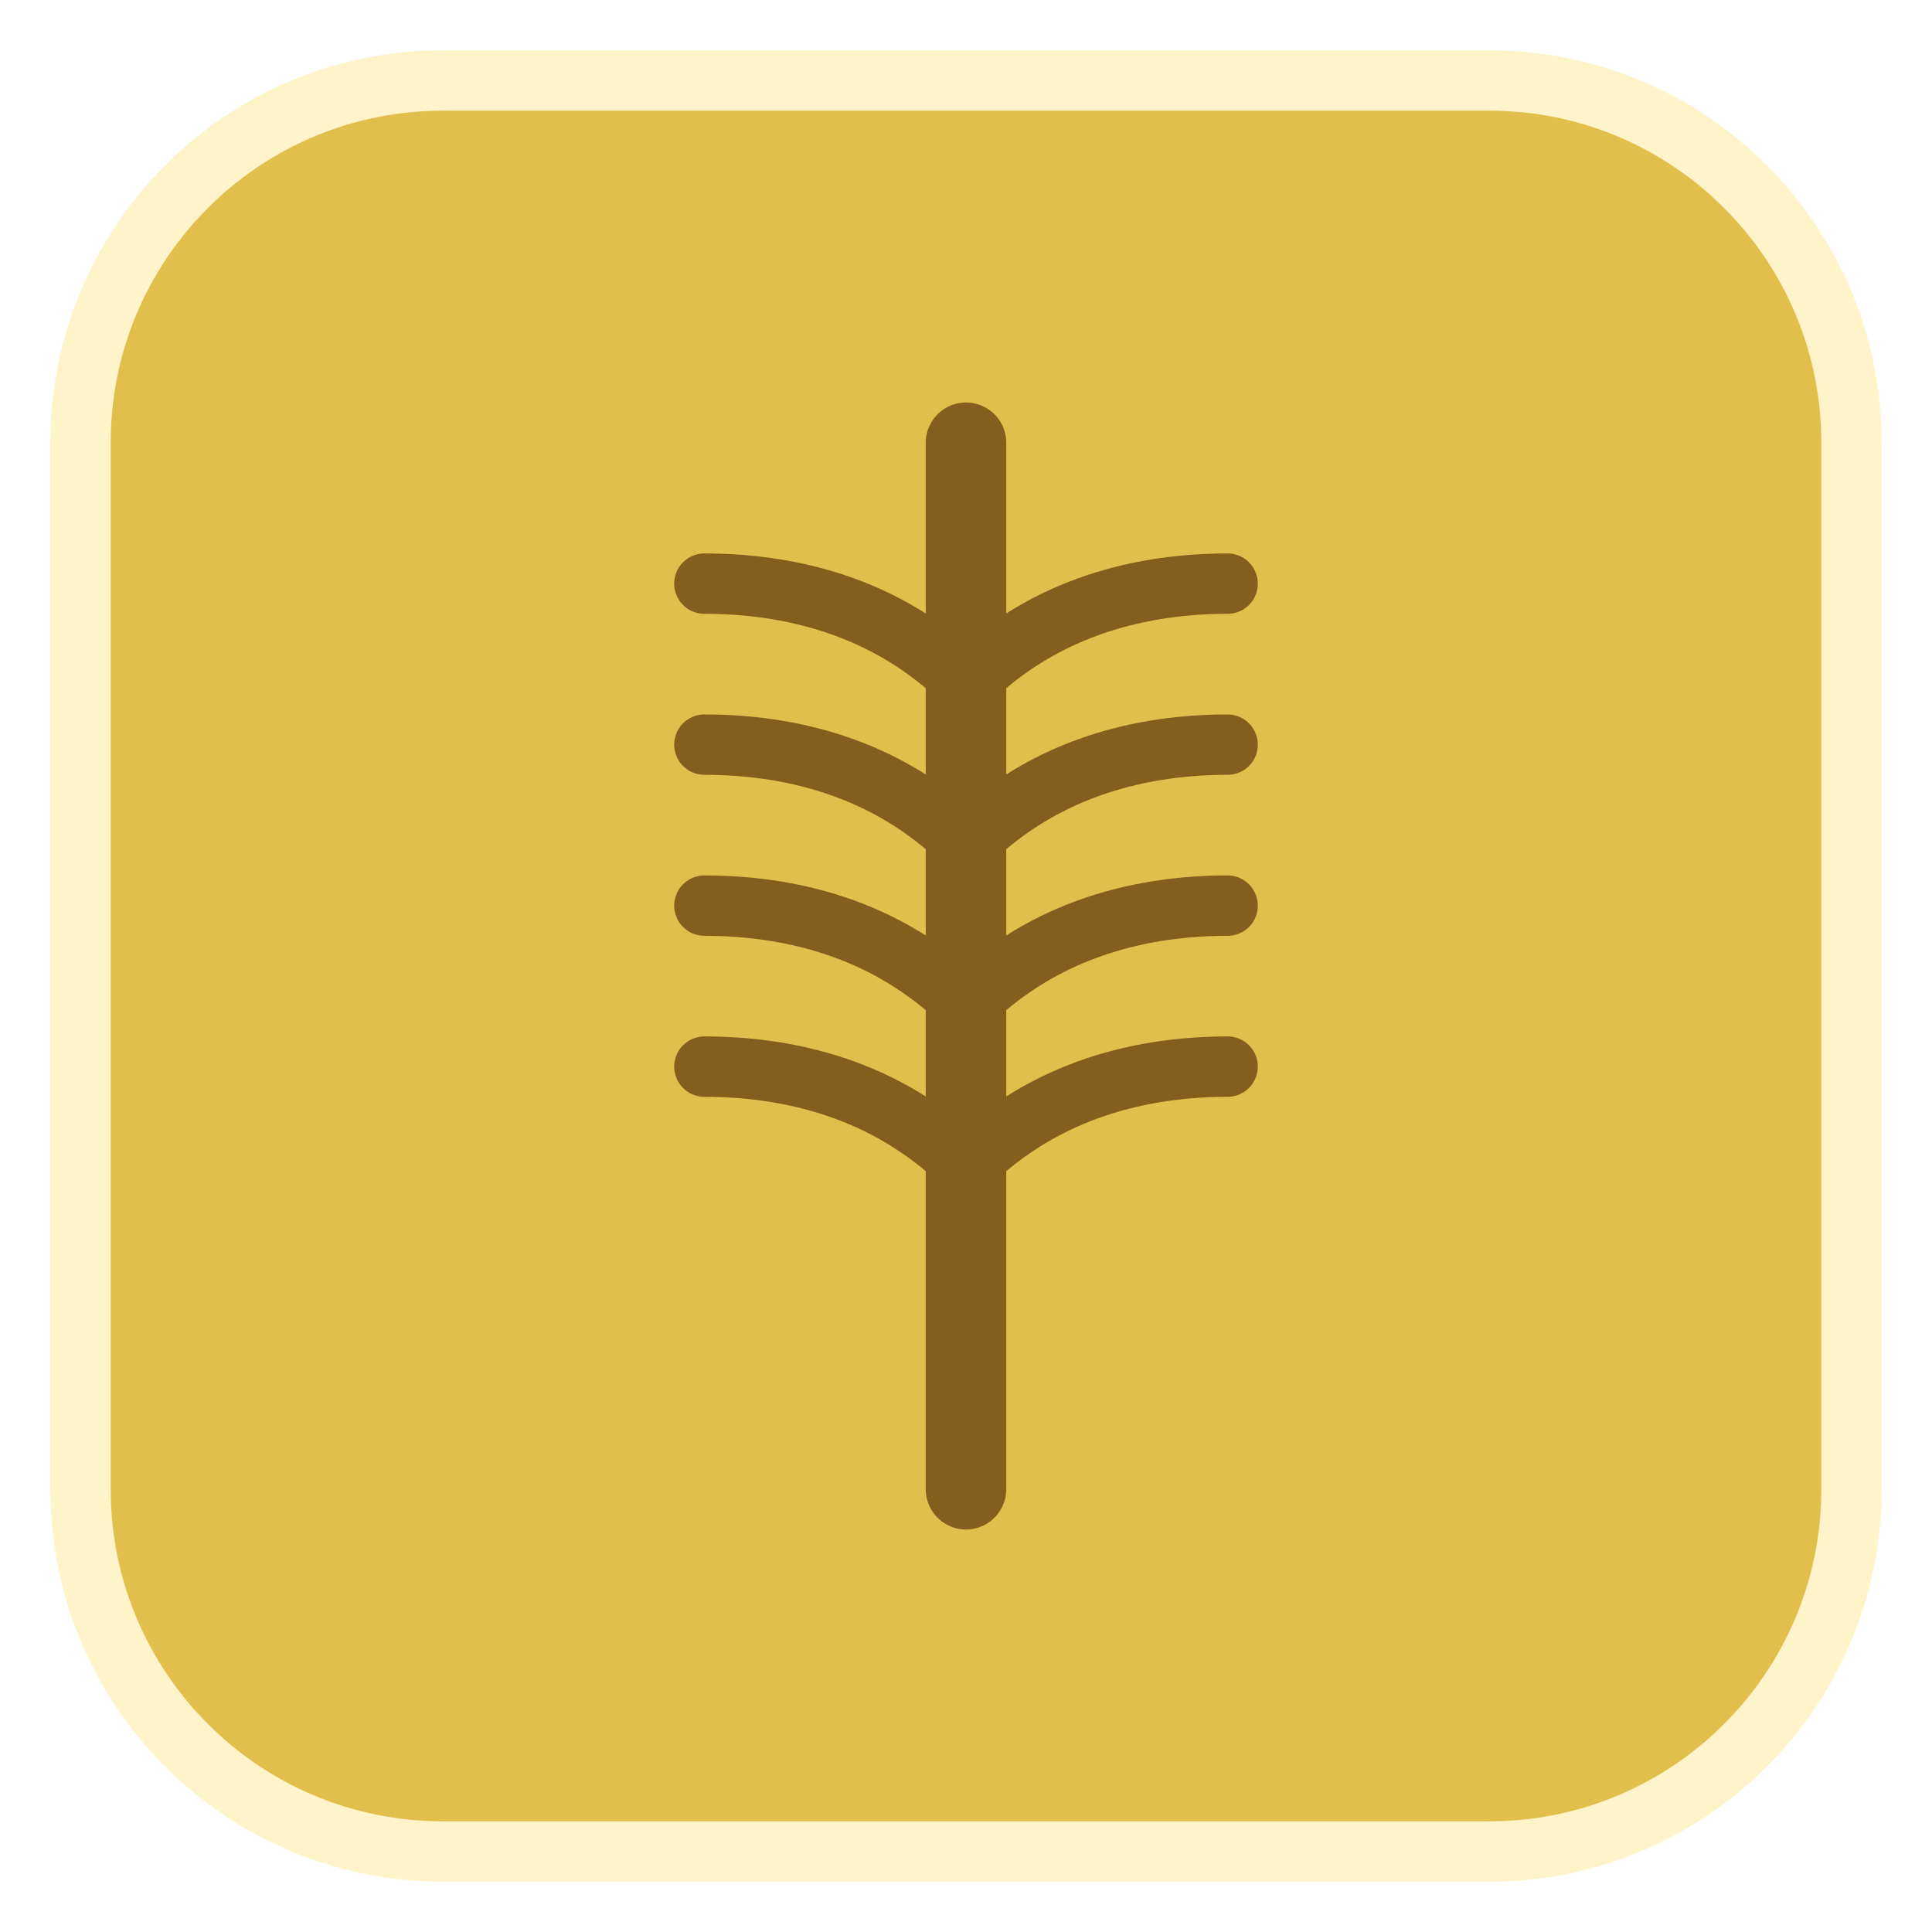
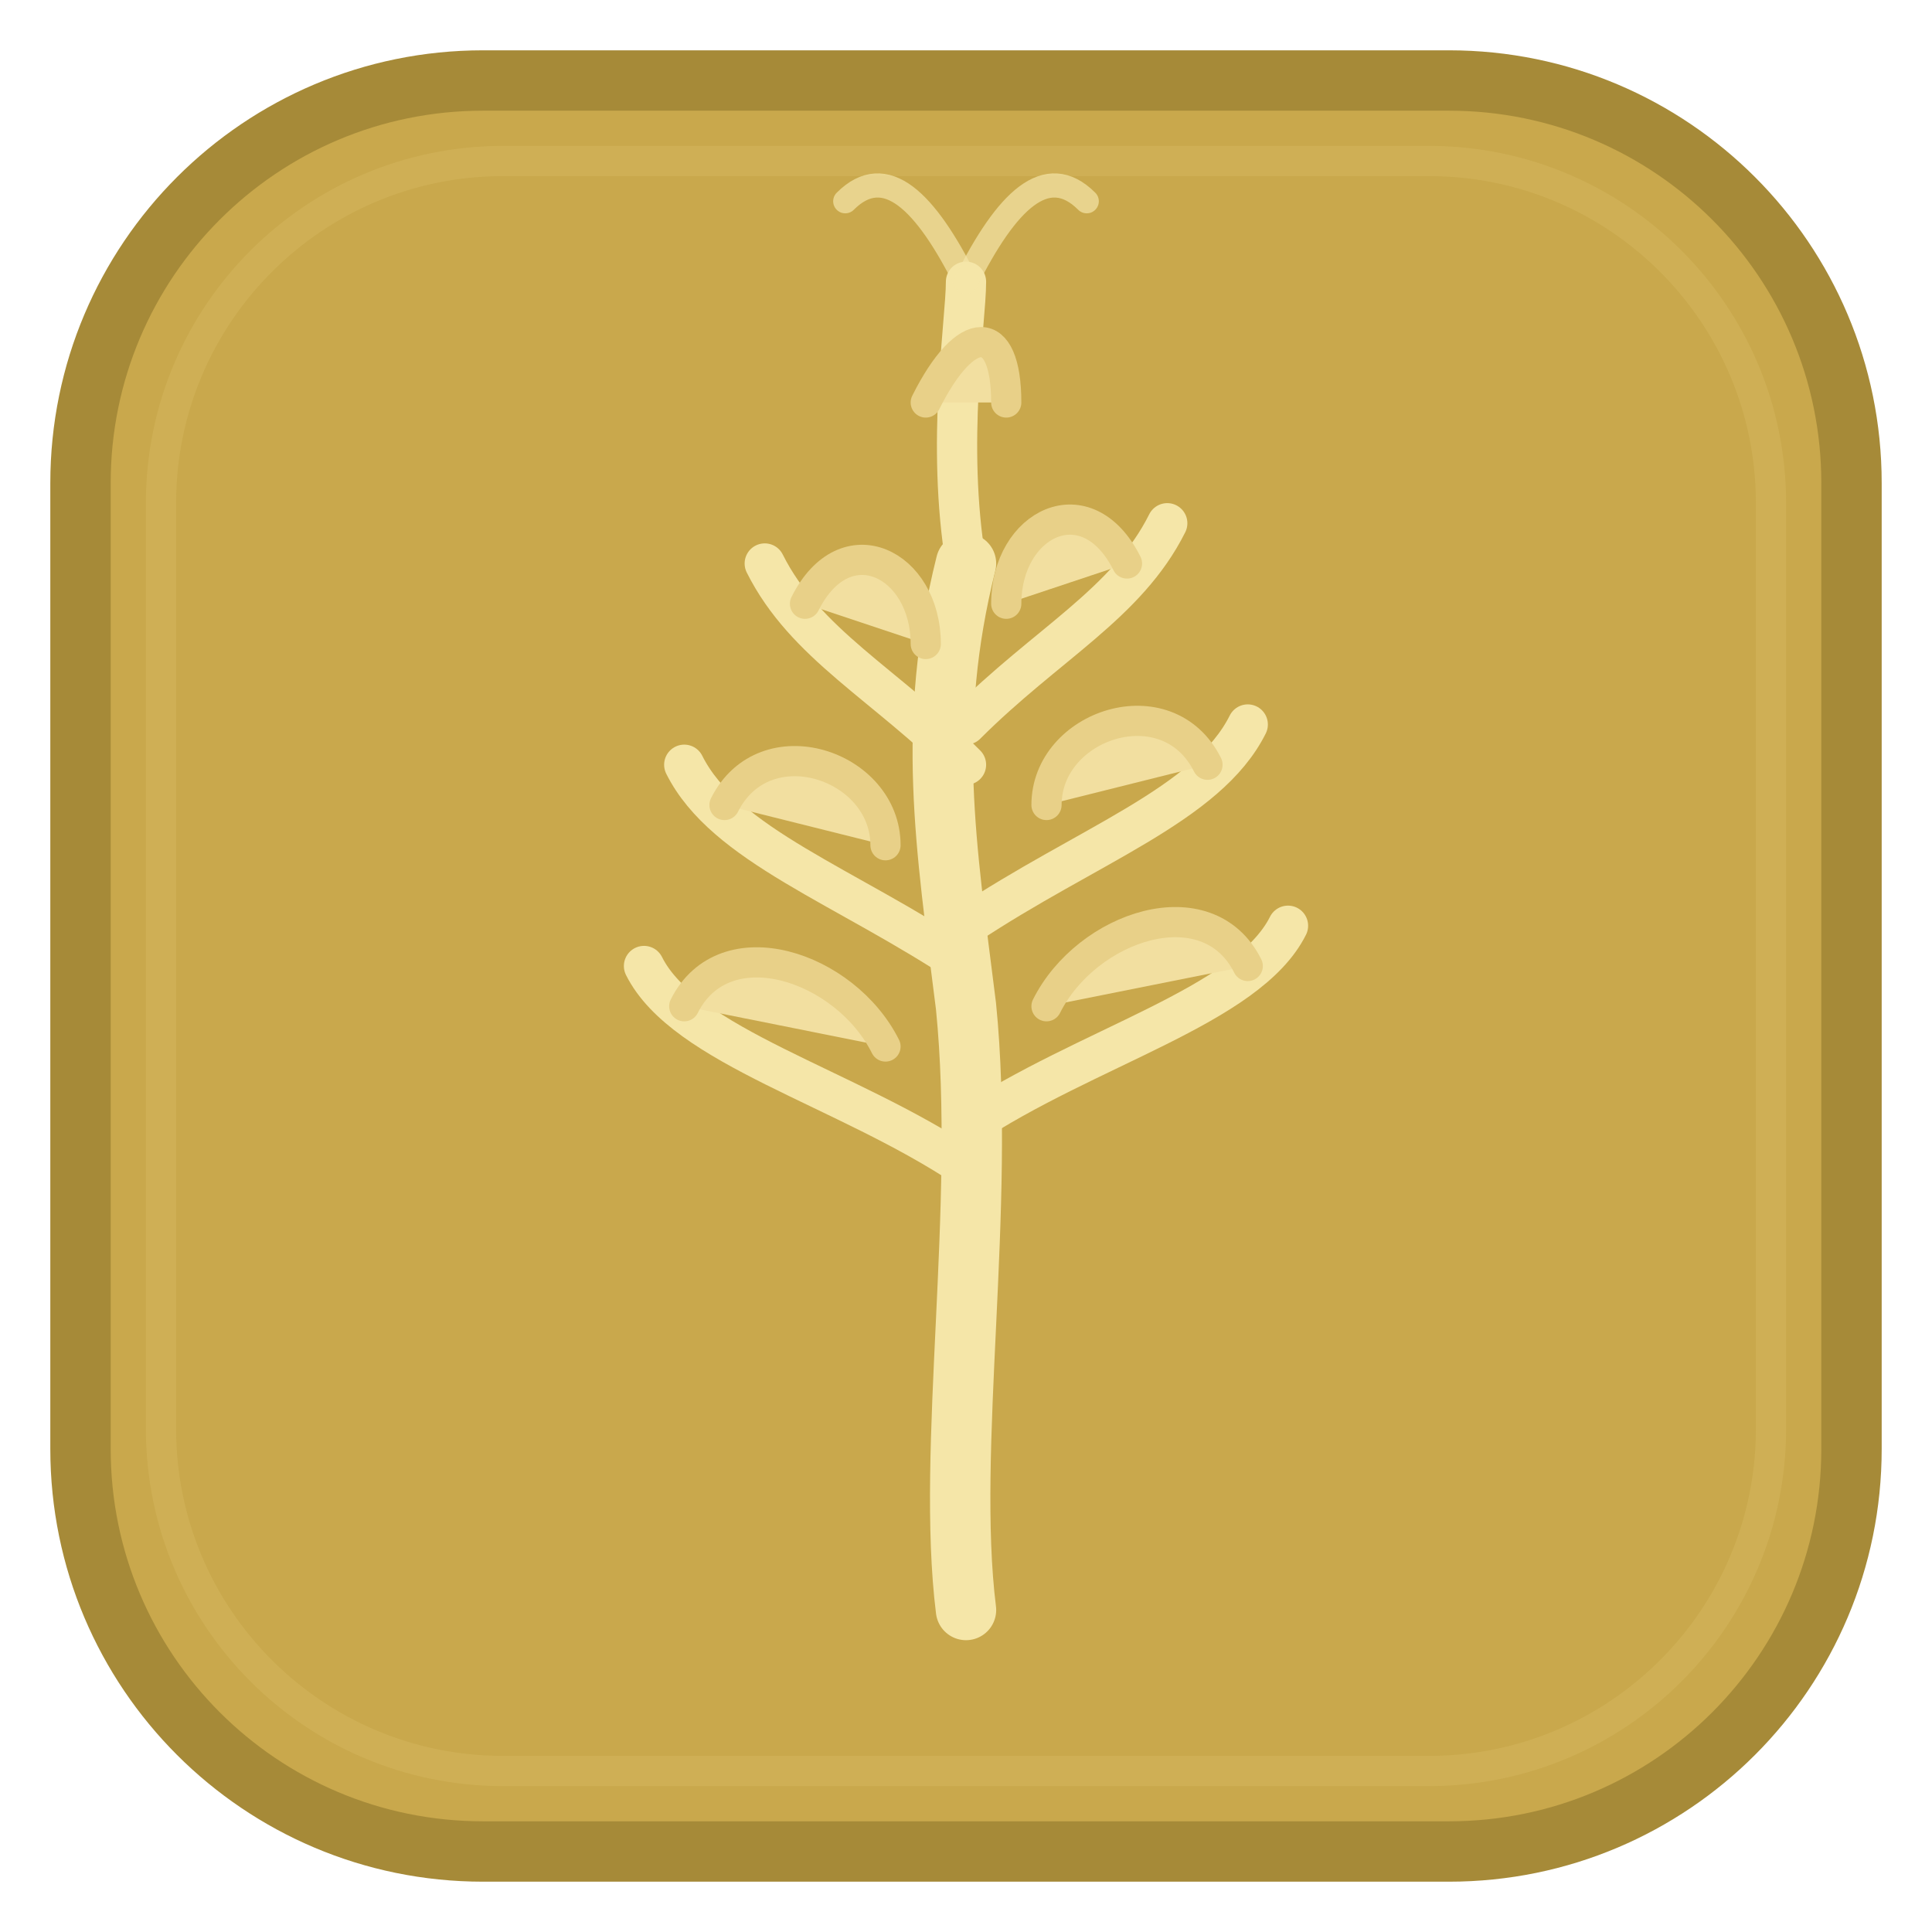
- <svg xmlns="http://www.w3.org/2000/svg" width="96" height="96" viewBox="0 0 96 96" fill="none">
-   <rect x="4" y="4" width="88" height="88" rx="18" fill="#E2BF4C" />
-   <rect x="4" y="4" width="88" height="88" rx="18" stroke="#FFF4C9" stroke-width="3" />
-   <path d="M48 22V74" stroke="#855E1D" stroke-width="4" stroke-linecap="round" />
-   <path d="M48 34C44 30 39 29 35 29M48 42C44 38 39 37 35 37M48 50C44 46 39 45 35 45M48 58C44 54 39 53 35 53" stroke="#855E1D" stroke-width="3" stroke-linecap="round" />
-   <path d="M48 34C52 30 57 29 61 29M48 42C52 38 57 37 61 37M48 50C52 46 57 45 61 45M48 58C52 54 57 53 61 53" stroke="#855E1D" stroke-width="3" stroke-linecap="round" />
+ <svg xmlns="http://www.w3.org/2000/svg" viewBox="0 0 96 96">
+   <rect x="4" y="4" width="88" height="88" rx="20" ry="20" fill="#C9A84C" stroke="#A68A38" stroke-width="3" stroke-linecap="round" stroke-linejoin="round" />
+   <rect x="8" y="8" width="80" height="80" rx="17" ry="17" fill="none" stroke="#DABE66" stroke-width="1.5" opacity="0.35" stroke-linecap="round" stroke-linejoin="round" />
+   <path d="M48 80 C47 72, 49 60, 48 50 C47 42, 46 36, 48 28" stroke="#F5E6A8" stroke-width="3" stroke-linecap="round" fill="none" />
+   <path d="M48 58 C42 54, 34 52, 32 48" stroke="#F5E6A8" stroke-width="2" stroke-linecap="round" fill="none" />
+   <path d="M34 50 C36 46, 42 48, 44 52" fill="#F2DFA0" stroke="#E8D088" stroke-width="1.5" stroke-linecap="round" stroke-linejoin="round" />
+   <path d="M48 56 C54 52, 62 50, 64 46" stroke="#F5E6A8" stroke-width="2" stroke-linecap="round" fill="none" />
+   <path d="M62 48 C60 44, 54 46, 52 50" fill="#F2DFA0" stroke="#E8D088" stroke-width="1.5" stroke-linecap="round" stroke-linejoin="round" />
+   <path d="M48 48 C42 44, 36 42, 34 38" stroke="#F5E6A8" stroke-width="2" stroke-linecap="round" fill="none" />
+   <path d="M36 40 C38 36, 44 38, 44 42" fill="#F2DFA0" stroke="#E8D088" stroke-width="1.5" stroke-linecap="round" stroke-linejoin="round" />
+   <path d="M48 46 C54 42, 60 40, 62 36" stroke="#F5E6A8" stroke-width="2" stroke-linecap="round" fill="none" />
+   <path d="M60 38 C58 34, 52 36, 52 40" fill="#F2DFA0" stroke="#E8D088" stroke-width="1.5" stroke-linecap="round" stroke-linejoin="round" />
+   <path d="M48 38 C44 34, 40 32, 38 28" stroke="#F5E6A8" stroke-width="2" stroke-linecap="round" fill="none" />
+   <path d="M40 30 C42 26, 46 28, 46 32" fill="#F2DFA0" stroke="#E8D088" stroke-width="1.5" stroke-linecap="round" stroke-linejoin="round" />
+   <path d="M48 36 C52 32, 56 30, 58 26" stroke="#F5E6A8" stroke-width="2" stroke-linecap="round" fill="none" />
+   <path d="M56 28 C54 24, 50 26, 50 30" fill="#F2DFA0" stroke="#E8D088" stroke-width="1.5" stroke-linecap="round" stroke-linejoin="round" />
+   <path d="M48 28 C47 22, 48 16, 48 14" stroke="#F5E6A8" stroke-width="2" stroke-linecap="round" fill="none" />
+   <path d="M46 20 C48 16, 50 16, 50 20" fill="#F2DFA0" stroke="#E8D088" stroke-width="1.5" stroke-linecap="round" stroke-linejoin="round" />
+   <path d="M48 14 C46 10, 44 8, 42 10" stroke="#F5E6A8" stroke-width="1.2" stroke-linecap="round" fill="none" opacity="0.7" />
+   <path d="M48 14 C50 10, 52 8, 54 10" stroke="#F5E6A8" stroke-width="1.2" stroke-linecap="round" fill="none" opacity="0.7" />
</svg>
